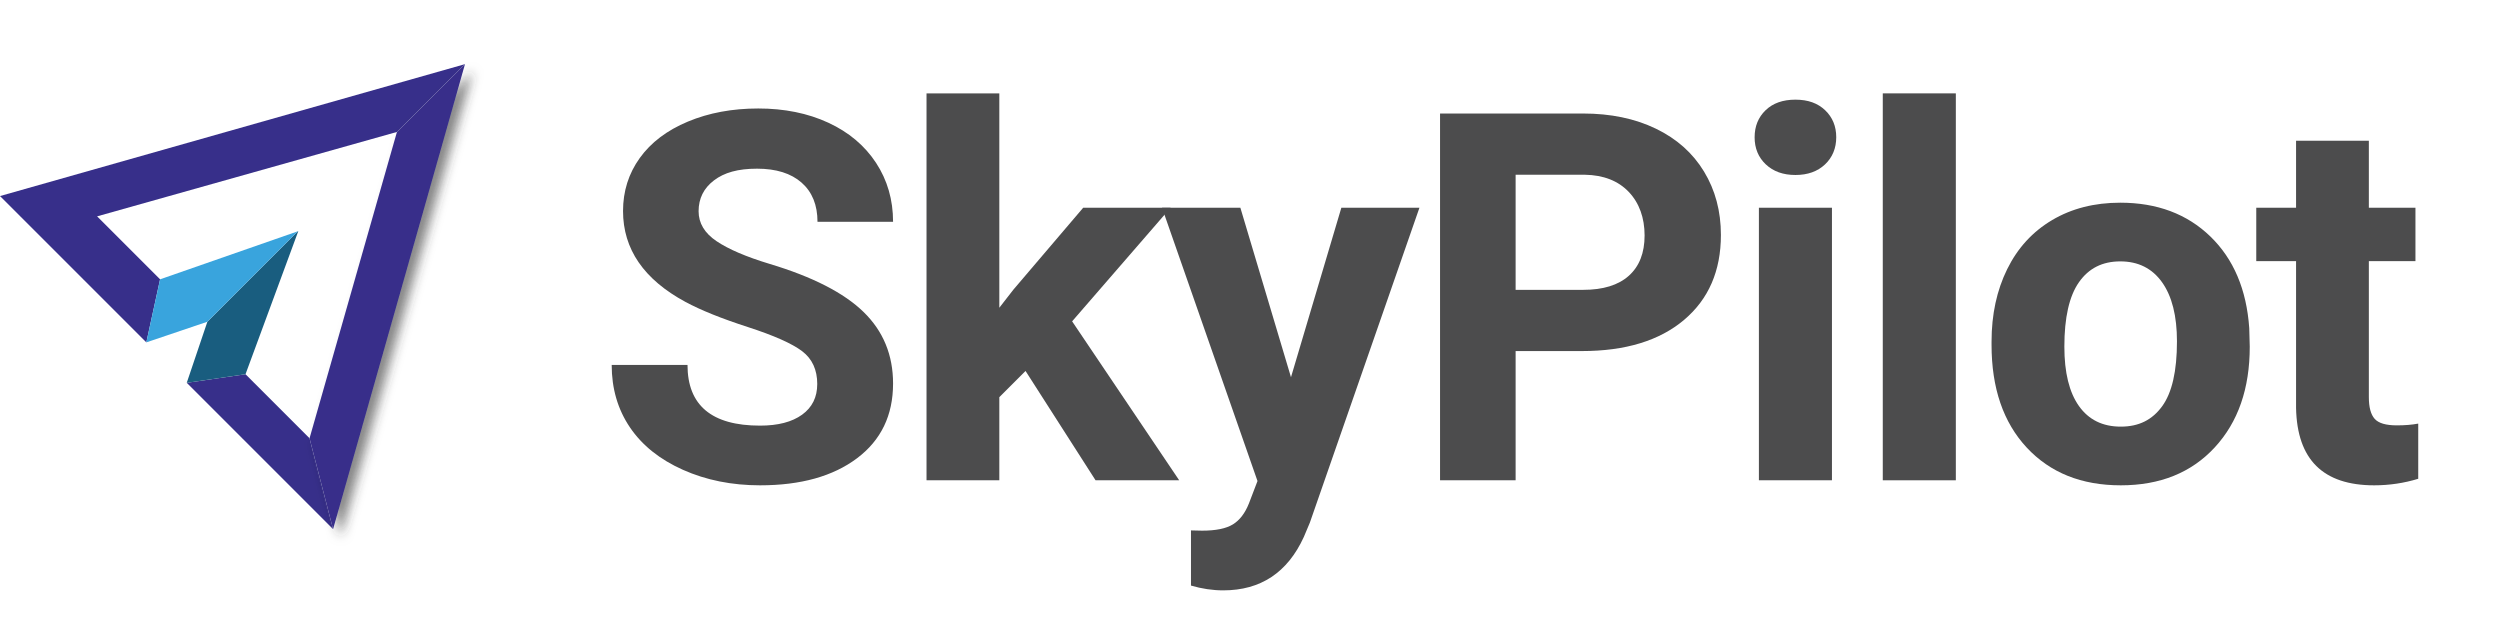
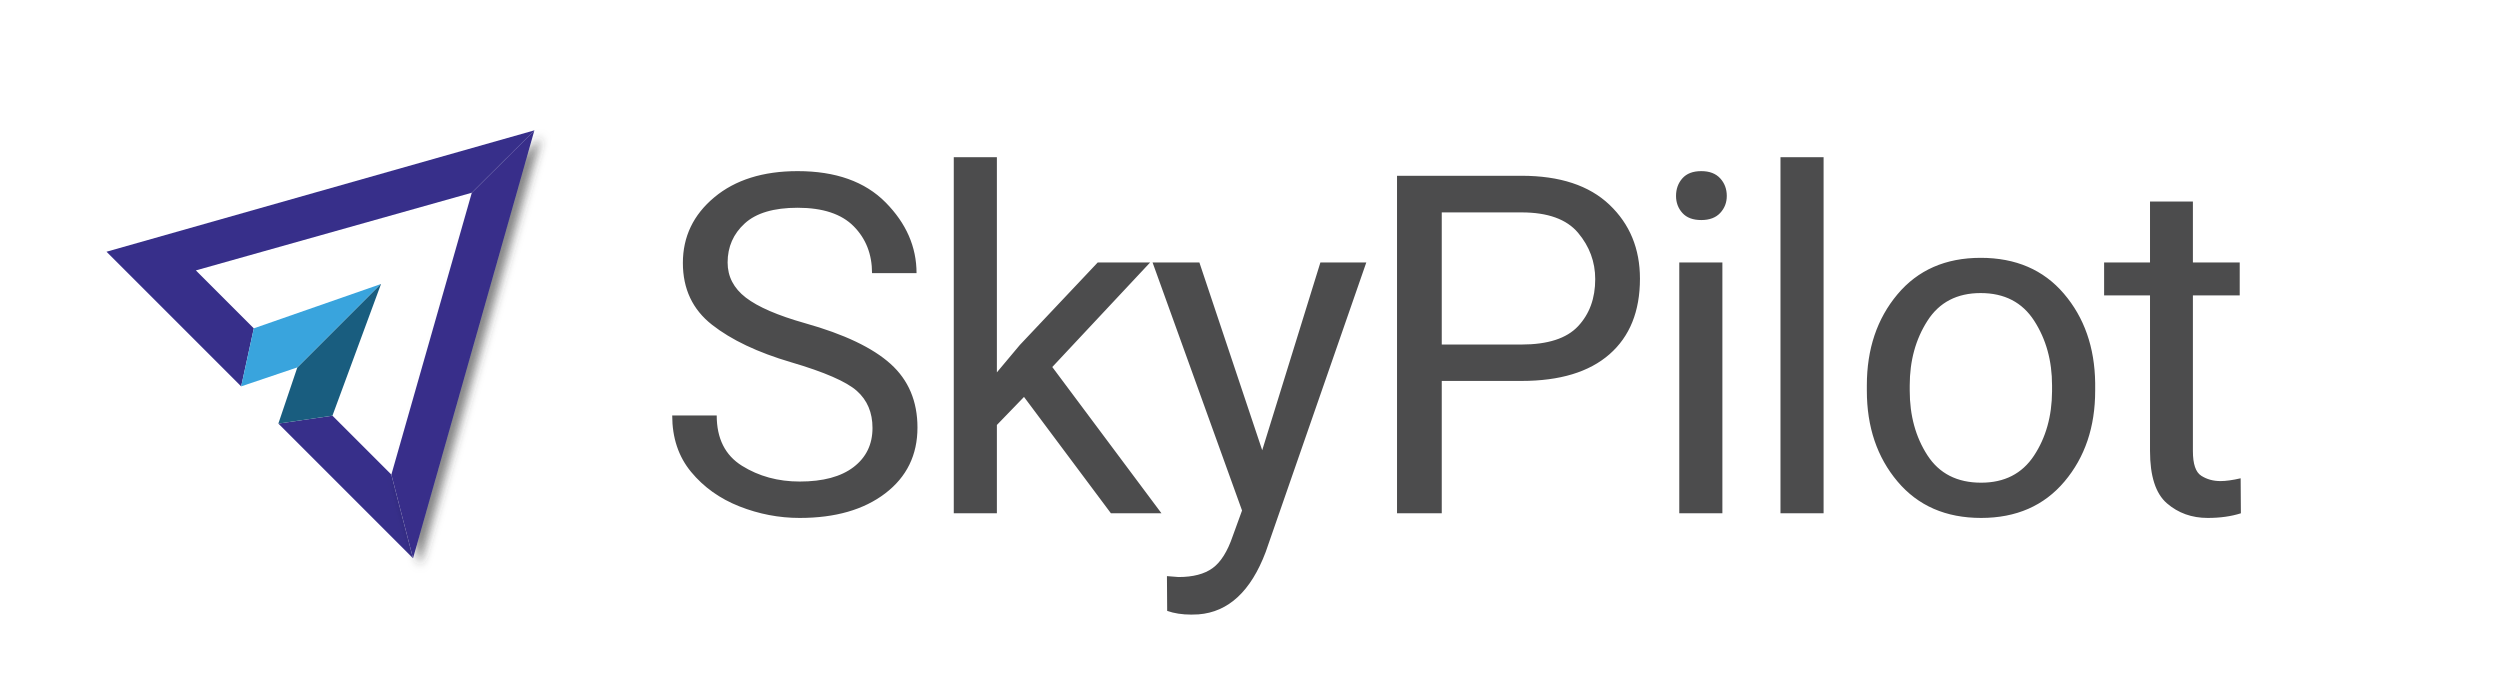
- <svg xmlns="http://www.w3.org/2000/svg" viewBox="0 0 2345.46 581.76">
+ <svg xmlns="http://www.w3.org/2000/svg" viewBox="0 0 2548.69 702.54">
  <defs>
    <style>
      .cls-1 {
        fill: none;
      }

      .cls-2, .cls-3 {
        fill: #372f8a;
      }

      .cls-4 {
        fill: #195d7f;
      }

      .cls-5 {
        fill: #39a4dd;
      }

      .cls-6 {
        fill: #4c4c4d;
+         font-family: Roboto-Bold, Roboto;
+         font-size: 484px;
+         letter-spacing: -.03em;
      }

      .cls-3 {
        filter: url(#drop-shadow-1);
      }
    </style>
    <filter id="drop-shadow-1" filterUnits="userSpaceOnUse">
      <feOffset dx="7" dy="7" />
      <feGaussianBlur result="blur" stdDeviation="5" />
      <feFlood flood-color="#333" flood-opacity=".6" />
      <feComposite in2="blur" operator="in" />
      <feComposite in="SourceGraphic" />
    </filter>
  </defs>
-   <g id="skypilot_text" data-name="skypilot text">
+   <g id="skypilot-text">
+     <text class="cls-6" transform="translate(666.16 523.29)">
+       <tspan x="0" y="0">SkyPilot</tspan>
+     </text>
+   </g>
+   <g id="skypilot-logo">
+     <line class="cls-1" x1="108.58" y1="256.63" x2="544.81" y2="132.87" />
+     <line class="cls-1" x1="199.67" y1="275.66" x2="186.64" y2="234.45" />
+     <line class="cls-1" x1="249.36" y1="392.02" x2="287.29" y2="429.95" />
+     <line class="cls-1" x1="481" y1="196.47" x2="467.97" y2="155.26" />
    <g>
-       <path class="cls-6" d="M766.73,360.32c0-13.39-4.73-23.67-14.18-30.84-9.45-7.17-26.47-14.73-51.05-22.69-24.58-7.95-44.04-15.79-58.37-23.51-39.08-21.11-58.61-49.55-58.61-85.31,0-18.59,5.24-35.17,15.72-49.75,10.48-14.57,25.52-25.96,45.14-34.15,19.62-8.19,41.63-12.29,66.05-12.29s46.48,4.45,65.7,13.35c19.22,8.9,34.15,21.47,44.78,37.69,10.63,16.23,15.95,34.66,15.95,55.3h-70.9c0-15.75-4.96-28-14.89-36.75s-23.87-13.12-41.83-13.12-30.8,3.66-40.41,10.99c-9.61,7.33-14.42,16.98-14.42,28.95,0,11.19,5.63,20.56,16.9,28.12,11.26,7.56,27.85,14.65,49.75,21.27,40.33,12.13,69.72,27.18,88.15,45.14s27.65,40.33,27.65,67.12c0,29.78-11.27,53.14-33.79,70.07-22.53,16.94-52.86,25.41-90.99,25.41-26.47,0-50.57-4.84-72.32-14.53s-38.33-22.96-49.75-39.82c-11.42-16.86-17.13-36.39-17.13-58.61h71.13c0,37.97,22.69,56.96,68.06,56.96,16.86,0,30.01-3.43,39.47-10.28s14.18-16.42,14.18-28.71Z" />
-       <path class="cls-6" d="M962.13,348.03l-24.58,24.58v77.99h-68.3V87.6h68.3v201.12l13.23-17.02,65.46-76.81h82.01l-92.4,106.58,100.44,149.12h-78.46l-65.7-102.57Z" />
-       <path class="cls-6" d="M1211.17,353.94l47.27-159.05h73.26l-102.8,295.41-5.67,13.47c-15.28,33.4-40.49,50.1-75.62,50.1-9.93,0-20.01-1.5-30.25-4.49v-51.76l10.4,.24c12.92,0,22.57-1.97,28.95-5.91,6.38-3.94,11.38-10.48,15.01-19.62l8.04-21.03-89.57-256.42h73.5l47.5,159.05Z" />
-       <path class="cls-6" d="M1421.93,329.36v121.24h-70.9V106.5h134.23c25.84,0,48.57,4.73,68.18,14.18s34.7,22.89,45.26,40.29c10.55,17.41,15.83,37.22,15.83,59.44,0,33.72-11.54,60.3-34.62,79.76-23.08,19.46-55.03,29.19-95.83,29.19h-62.15Zm0-57.43h63.34c18.75,0,33.04-4.41,42.89-13.23,9.84-8.82,14.77-21.42,14.77-37.81s-4.96-30.49-14.89-40.88-23.63-15.75-41.12-16.07h-64.99v108Z" />
-       <path class="cls-6" d="M1646.16,128.72c0-10.24,3.43-18.67,10.28-25.29s16.19-9.93,28-9.93,20.95,3.31,27.89,9.93c6.93,6.62,10.4,15.05,10.4,25.29s-3.51,18.91-10.52,25.52c-7.01,6.62-16.27,9.93-27.77,9.93s-20.76-3.31-27.77-9.93c-7.01-6.62-10.52-15.12-10.52-25.52Zm72.55,321.88h-68.54V194.89h68.54v255.71Z" />
-       <path class="cls-6" d="M1834.93,450.6h-68.54V87.6h68.54V450.6Z" />
-       <path class="cls-6" d="M1868.45,320.38c0-25.36,4.88-47.97,14.65-67.83,9.77-19.85,23.83-35.21,42.18-46.08,18.35-10.87,39.66-16.31,63.93-16.31,34.5,0,62.66,10.56,84.49,31.67,21.82,21.11,33.99,49.79,36.51,86.02l.47,17.49c0,39.23-10.95,70.7-32.85,94.41-21.9,23.71-51.28,35.57-88.15,35.57s-66.29-11.82-88.27-35.45-32.97-55.77-32.97-96.42v-3.07Zm68.3,4.85c0,24.3,4.57,42.88,13.71,55.74,9.14,12.86,22.21,19.29,39.23,19.29s29.46-6.35,38.76-19.05c9.29-12.7,13.94-33.02,13.94-60.95,0-23.82-4.65-42.29-13.94-55.39-9.3-13.09-22.37-19.64-39.23-19.64s-29.62,6.51-38.76,19.53c-9.14,13.02-13.71,33.18-13.71,60.47Z" />
-       <path class="cls-6" d="M2222.42,132.03v62.86h43.72v50.1h-43.72v127.62c0,9.45,1.81,16.23,5.44,20.32,3.62,4.1,10.55,6.14,20.8,6.14,7.56,0,14.26-.55,20.09-1.65v51.76c-13.39,4.1-27.18,6.14-41.36,6.14-47.9,0-72.32-24.18-73.26-72.55V244.99h-37.34v-50.1h37.34v-62.86h68.3Z" />
-     </g>
-   </g>
-   <g id="abstract_paperplane" data-name="abstract paperplane">
-     <line class="cls-1" x1="0" y1="183.94" x2="436.24" y2="60.18" />
-     <line class="cls-1" x1="91.09" y1="202.97" x2="78.06" y2="161.76" />
-     <line class="cls-1" x1="140.79" y1="319.34" x2="178.71" y2="357.26" />
-     <line class="cls-1" x1="372.42" y1="123.78" x2="359.39" y2="82.57" />
-     <g>
-       <polygon class="cls-2" points="230.33 351.1 175.2 359.14 312.49 496.43 290.41 411.18 230.33 351.1" />
-       <path class="cls-2" d="M436.24,60.18L0,183.94l137.28,137.27,12.9-59.15-59.08-59.08L372.42,123.78s55.86-55.55,63.81-63.6Z" />
-       <path class="cls-3" d="M372.42,123.78l-82.01,287.39,22.08,85.25L436.24,60.18c-7.95,8.05-63.81,63.6-63.81,63.6Z" />
+       <polygon class="cls-2" points="338.91 423.79 283.78 431.82 421.07 569.12 398.99 483.86 338.91 423.79" />
+       <path class="cls-2" d="M544.81,132.87L108.58,256.63l137.28,137.27,12.9-59.15-59.08-59.08,281.33-79.19s55.86-55.55,63.81-63.6Z" />
+       <path class="cls-3" d="M481,196.47l-82.01,287.39,22.08,85.25,123.75-436.25c-7.95,8.05-63.81,63.6-63.81,63.6Z" />
    </g>
    <g>
-       <polygon class="cls-4" points="194.56 301.85 194.56 301.85 175.2 359.14 230.33 351.1 279.86 216.84 279.42 216.99 194.56 301.85" />
-       <polygon class="cls-5" points="150.18 262.05 137.28 321.21 194.56 301.85 279.42 216.99 150.18 262.05" />
+       <polygon class="cls-4" points="303.14 374.54 303.14 374.54 283.78 431.82 338.91 423.79 388.44 289.53 388 289.68 303.14 374.54" />
+       <polygon class="cls-5" points="258.75 334.74 245.85 393.9 303.14 374.54 388 289.68 258.75 334.74" />
    </g>
  </g>
</svg>
